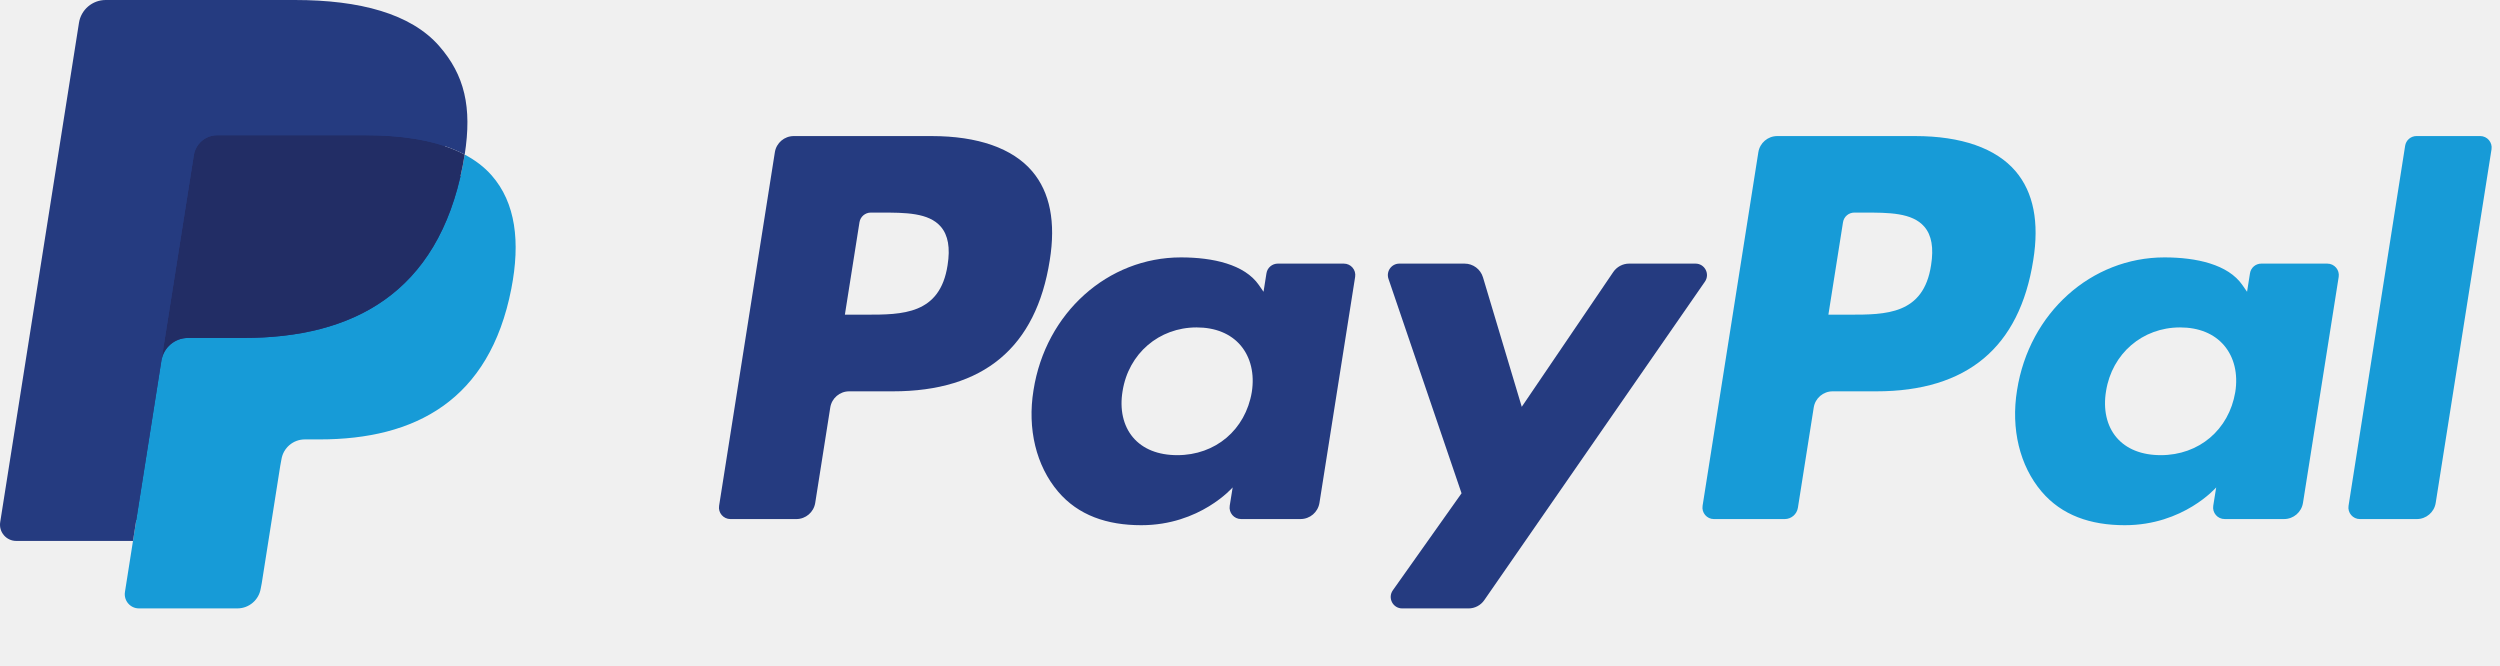
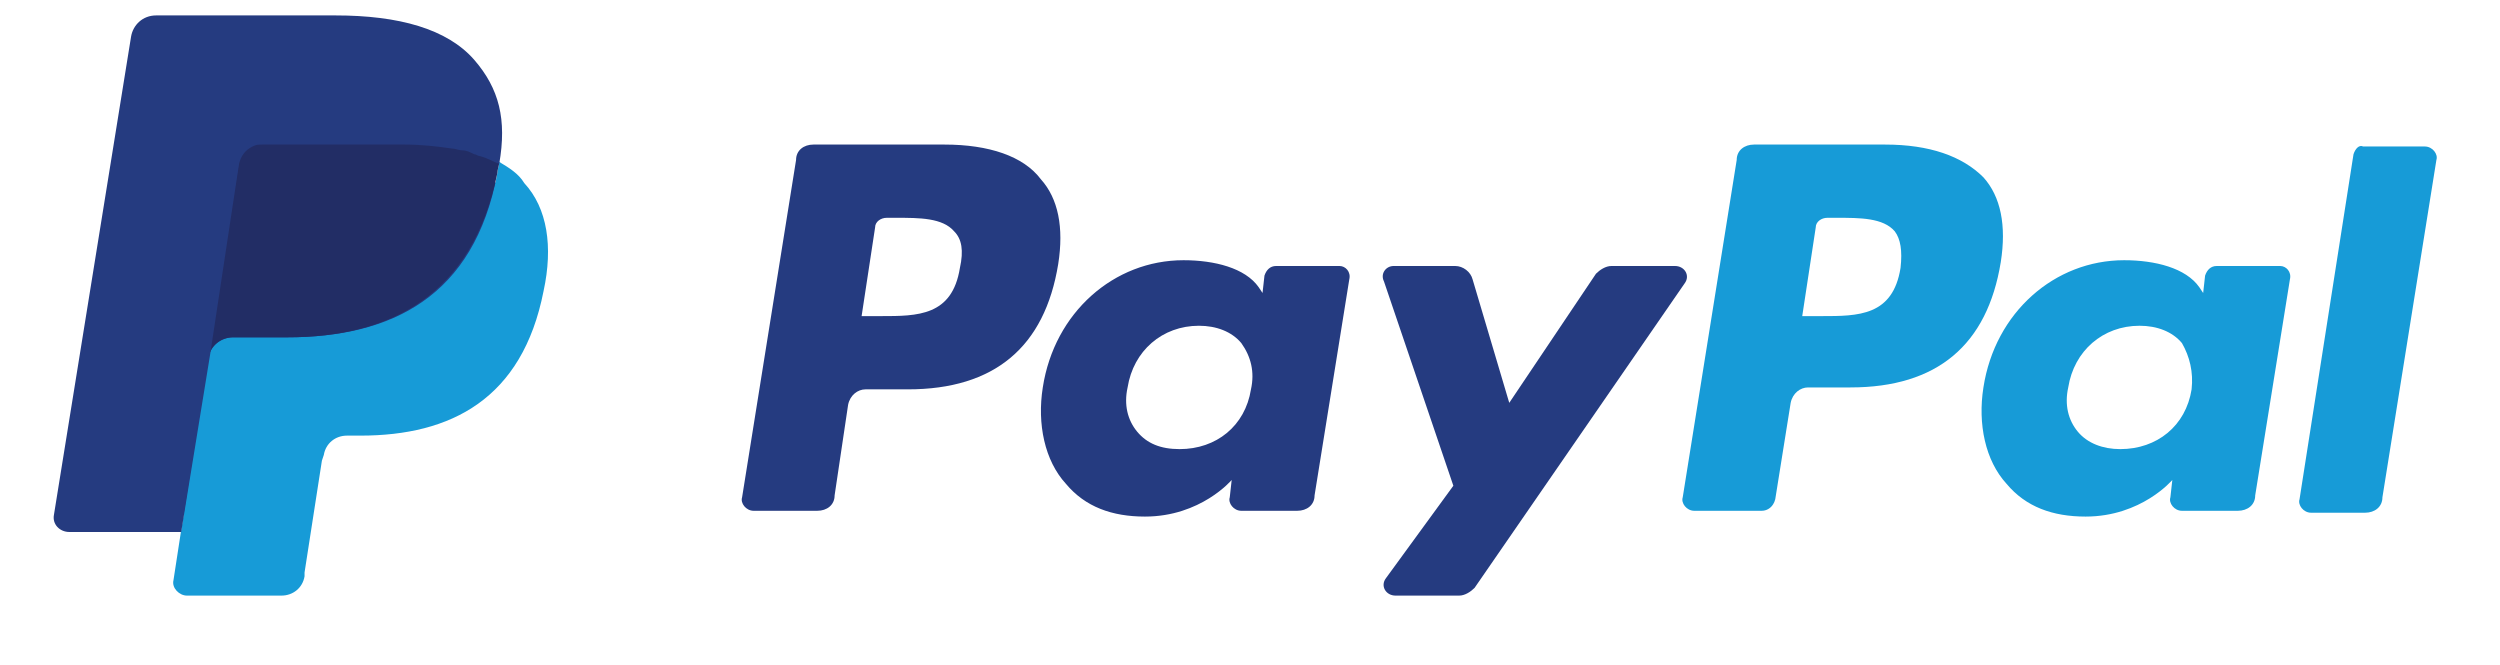
- <svg xmlns="http://www.w3.org/2000/svg" version="1.1" id="Layer_1" x="0px" y="0px" width="124px" height="33px" viewBox="0 0 124 33" enable-background="new 0 0 124 33" xml:space="preserve">
-   <path fill="#253B80" d="M46.211,6.749h-6.839c-0.468,0-0.866,0.34-0.939,0.802l-2.766,17.537c-0.055,0.346,0.213,0.658,0.564,0.658  h3.265c0.468,0,0.866-0.34,0.939-0.803l0.746-4.73c0.072-0.463,0.471-0.803,0.938-0.803h2.165c4.505,0,7.105-2.18,7.784-6.5  c0.306-1.89,0.013-3.375-0.872-4.415C50.224,7.353,48.5,6.749,46.211,6.749z M47,13.154c-0.374,2.454-2.249,2.454-4.062,2.454  h-1.032l0.724-4.583c0.043-0.277,0.283-0.481,0.563-0.481h0.473c1.235,0,2.4,0,3.002,0.704C47.027,11.668,47.137,12.292,47,13.154z" />
-   <path fill="#253B80" d="M66.654,13.075h-3.275c-0.279,0-0.52,0.204-0.563,0.481l-0.145,0.916l-0.229-0.332  c-0.709-1.029-2.29-1.373-3.868-1.373c-3.619,0-6.71,2.741-7.312,6.586c-0.313,1.918,0.132,3.752,1.22,5.031  c0.998,1.176,2.426,1.666,4.125,1.666c2.916,0,4.533-1.875,4.533-1.875l-0.146,0.91c-0.055,0.348,0.213,0.66,0.562,0.66h2.95  c0.469,0,0.865-0.34,0.939-0.803l1.77-11.209C67.271,13.388,67.004,13.075,66.654,13.075z M62.089,19.449  c-0.316,1.871-1.801,3.127-3.695,3.127c-0.951,0-1.711-0.305-2.199-0.883c-0.484-0.574-0.668-1.391-0.514-2.301  c0.295-1.855,1.805-3.152,3.67-3.152c0.93,0,1.686,0.309,2.184,0.892C62.034,17.721,62.232,18.543,62.089,19.449z" />
-   <path fill="#253B80" d="M84.096,13.075h-3.291c-0.314,0-0.609,0.156-0.787,0.417l-4.539,6.686l-1.924-6.425  c-0.121-0.402-0.492-0.678-0.912-0.678h-3.234c-0.393,0-0.666,0.384-0.541,0.754l3.625,10.638l-3.408,4.811  c-0.268,0.379,0.002,0.9,0.465,0.9h3.287c0.312,0,0.604-0.152,0.781-0.408L84.564,13.97C84.826,13.592,84.557,13.075,84.096,13.075z  " />
-   <path fill="#179BD7" d="M94.992,6.749h-6.84c-0.467,0-0.865,0.34-0.938,0.802l-2.766,17.537c-0.055,0.346,0.213,0.658,0.562,0.658  h3.51c0.326,0,0.605-0.238,0.656-0.562l0.785-4.971c0.072-0.463,0.471-0.803,0.938-0.803h2.164c4.506,0,7.105-2.18,7.785-6.5  c0.307-1.89,0.012-3.375-0.873-4.415C99.004,7.353,97.281,6.749,94.992,6.749z M95.781,13.154c-0.373,2.454-2.248,2.454-4.062,2.454  h-1.031l0.725-4.583c0.043-0.277,0.281-0.481,0.562-0.481h0.473c1.234,0,2.4,0,3.002,0.704  C95.809,11.668,95.918,12.292,95.781,13.154z" />
-   <path fill="#179BD7" d="M115.434,13.075h-3.273c-0.281,0-0.52,0.204-0.562,0.481l-0.145,0.916l-0.23-0.332  c-0.709-1.029-2.289-1.373-3.867-1.373c-3.619,0-6.709,2.741-7.311,6.586c-0.312,1.918,0.131,3.752,1.219,5.031  c1,1.176,2.426,1.666,4.125,1.666c2.916,0,4.533-1.875,4.533-1.875l-0.146,0.91c-0.055,0.348,0.213,0.66,0.564,0.66h2.949  c0.467,0,0.865-0.34,0.938-0.803l1.771-11.209C116.053,13.388,115.785,13.075,115.434,13.075z M110.869,19.449  c-0.314,1.871-1.801,3.127-3.695,3.127c-0.949,0-1.711-0.305-2.199-0.883c-0.484-0.574-0.666-1.391-0.514-2.301  c0.297-1.855,1.805-3.152,3.67-3.152c0.93,0,1.686,0.309,2.184,0.892C110.816,17.721,111.014,18.543,110.869,19.449z" />
-   <path fill="#179BD7" d="M119.295,7.23l-2.807,17.858c-0.055,0.346,0.213,0.658,0.562,0.658h2.822c0.469,0,0.867-0.34,0.939-0.803  l2.768-17.536c0.055-0.346-0.213-0.659-0.562-0.659h-3.16C119.578,6.749,119.338,6.953,119.295,7.23z" />
-   <path fill="#253B80" d="M7.266,29.154l0.523-3.322l-1.165-0.027H1.061L4.927,1.292C4.939,1.218,4.978,1.149,5.035,1.1  c0.057-0.049,0.13-0.076,0.206-0.076h9.38c3.114,0,5.263,0.648,6.385,1.927c0.526,0.6,0.861,1.227,1.023,1.917  c0.17,0.724,0.173,1.589,0.007,2.644l-0.012,0.077v0.676l0.526,0.298c0.443,0.235,0.795,0.504,1.065,0.812  c0.45,0.513,0.741,1.165,0.864,1.938c0.127,0.795,0.085,1.741-0.123,2.812c-0.24,1.232-0.628,2.305-1.152,3.183  c-0.482,0.809-1.096,1.48-1.825,2c-0.696,0.494-1.523,0.869-2.458,1.109c-0.906,0.236-1.939,0.355-3.072,0.355h-0.73  c-0.522,0-1.029,0.188-1.427,0.525c-0.399,0.344-0.663,0.814-0.744,1.328l-0.055,0.299l-0.924,5.855l-0.042,0.215  c-0.011,0.068-0.03,0.102-0.058,0.125c-0.025,0.021-0.061,0.035-0.096,0.035H7.266z" />
-   <path fill="#179BD7" d="M23.048,7.667L23.048,7.667L23.048,7.667c-0.028,0.179-0.06,0.362-0.096,0.55  c-1.237,6.351-5.469,8.545-10.874,8.545H9.326c-0.661,0-1.218,0.48-1.321,1.132l0,0l0,0L6.596,26.83l-0.399,2.533  c-0.067,0.428,0.263,0.814,0.695,0.814h4.881c0.578,0,1.069-0.42,1.16-0.99l0.048-0.248l0.919-5.832l0.059-0.32  c0.09-0.572,0.582-0.992,1.16-0.992h0.73c4.729,0,8.431-1.92,9.513-7.476c0.452-2.321,0.218-4.259-0.978-5.622  C24.022,8.286,23.573,7.945,23.048,7.667z" />
-   <path fill="#222D65" d="M21.754,7.151c-0.189-0.055-0.384-0.105-0.584-0.15c-0.201-0.044-0.407-0.083-0.619-0.117  c-0.742-0.12-1.555-0.177-2.426-0.177h-7.352c-0.181,0-0.353,0.041-0.507,0.115C9.927,6.985,9.675,7.306,9.614,7.699L8.05,17.605  l-0.045,0.289c0.103-0.652,0.66-1.132,1.321-1.132h2.752c5.405,0,9.637-2.195,10.874-8.545c0.037-0.188,0.068-0.371,0.096-0.55  c-0.313-0.166-0.652-0.308-1.017-0.429C21.941,7.208,21.848,7.179,21.754,7.151z" />
-   <path fill="#253B80" d="M9.614,7.699c0.061-0.393,0.313-0.714,0.652-0.876c0.155-0.074,0.326-0.115,0.507-0.115h7.352  c0.871,0,1.684,0.057,2.426,0.177c0.212,0.034,0.418,0.073,0.619,0.117c0.2,0.045,0.395,0.095,0.584,0.15  c0.094,0.028,0.187,0.057,0.278,0.086c0.365,0.121,0.704,0.264,1.017,0.429c0.368-2.347-0.003-3.945-1.272-5.392  C20.378,0.682,17.853,0,14.622,0h-9.38c-0.66,0-1.223,0.48-1.325,1.133L0.01,25.898c-0.077,0.49,0.301,0.932,0.795,0.932h5.791  l1.454-9.225L9.614,7.699z" />
+ <svg xmlns="http://www.w3.org/2000/svg" version="1.1" x="0px" y="0px" viewBox="0 0 129.7 34.5" style="enable-background:new 0 0 129.7 34.5;" xml:space="preserve">
+   <style type="text/css">
+ 	.st0{fill:#FFFFFF;}
+ 	.st1{fill:#253B80;}
+ 	.st2{fill:#179BD7;}
+ 	.st3{fill:#222D65;}
+ </style>
+   <g id="Calque_2">
+     <rect class="st0" width="129.7" height="34.5" />
+   </g>
+   <g id="Layer_1">
+     <path class="st1" d="M49,7.5h-6.8c-0.5,0-0.9,0.3-0.9,0.8l-2.8,17.5c-0.1,0.3,0.2,0.7,0.6,0.7h3.3c0.5,0,0.9-0.3,0.9-0.8L44,21   c0.1-0.5,0.5-0.8,0.9-0.8h2.2c4.5,0,7.1-2.2,7.8-6.5c0.3-1.9,0-3.4-0.9-4.4C53.1,8.1,51.3,7.5,49,7.5z M49.8,13.9   c-0.4,2.5-2.2,2.5-4.1,2.5h-1l0.7-4.6c0-0.3,0.3-0.5,0.6-0.5h0.5c1.2,0,2.4,0,3,0.7C49.9,12.4,50,13,49.8,13.9z" />
+     <path class="st1" d="M69.5,13.8h-3.3c-0.3,0-0.5,0.2-0.6,0.5l-0.1,0.9l-0.2-0.3c-0.7-1-2.3-1.4-3.9-1.4c-3.6,0-6.7,2.7-7.3,6.6   c-0.3,1.9,0.1,3.8,1.2,5c1,1.2,2.4,1.7,4.1,1.7c2.9,0,4.5-1.9,4.5-1.9l-0.1,0.9c-0.1,0.3,0.2,0.7,0.6,0.7h2.9   c0.5,0,0.9-0.3,0.9-0.8L70,14.5C70.1,14.1,69.8,13.8,69.5,13.8z M64.9,20.2c-0.3,1.9-1.8,3.1-3.7,3.1c-1,0-1.7-0.3-2.2-0.9   c-0.5-0.6-0.7-1.4-0.5-2.3c0.3-1.9,1.8-3.2,3.7-3.2c0.9,0,1.7,0.3,2.2,0.9C64.9,18.5,65.1,19.3,64.9,20.2z" />
+     <path class="st1" d="M86.9,13.8h-3.3c-0.3,0-0.6,0.2-0.8,0.4l-4.5,6.7l-1.9-6.4c-0.1-0.4-0.5-0.7-0.9-0.7h-3.2   c-0.4,0-0.7,0.4-0.5,0.8l3.6,10.6L71.9,30c-0.3,0.4,0,0.9,0.5,0.9h3.3c0.3,0,0.6-0.2,0.8-0.4l10.9-15.8   C87.7,14.3,87.4,13.8,86.9,13.8z" />
+     <path class="st2" d="M97.8,7.5H91c-0.5,0-0.9,0.3-0.9,0.8l-2.8,17.5c-0.1,0.3,0.2,0.7,0.6,0.7h3.5c0.3,0,0.6-0.2,0.7-0.6l0.8-5   c0.1-0.5,0.5-0.8,0.9-0.8h2.2c4.5,0,7.1-2.2,7.8-6.5c0.3-1.9,0-3.4-0.9-4.4C101.8,8.1,100.1,7.5,97.8,7.5z M98.6,13.9   c-0.4,2.5-2.2,2.5-4.1,2.5h-1l0.7-4.6c0-0.3,0.3-0.5,0.6-0.5h0.5c1.2,0,2.4,0,3,0.7C98.6,12.4,98.7,13,98.6,13.9z" />
+     <path class="st2" d="M118.3,13.8H115c-0.3,0-0.5,0.2-0.6,0.5l-0.1,0.9l-0.2-0.3c-0.7-1-2.3-1.4-3.9-1.4c-3.6,0-6.7,2.7-7.3,6.6   c-0.3,1.9,0.1,3.8,1.2,5c1,1.2,2.4,1.7,4.1,1.7c2.9,0,4.5-1.9,4.5-1.9l-0.1,0.9c-0.1,0.3,0.2,0.7,0.6,0.7h2.9   c0.5,0,0.9-0.3,0.9-0.8l1.8-11.2C118.9,14.1,118.6,13.8,118.3,13.8z M113.7,20.2c-0.3,1.9-1.8,3.1-3.7,3.1c-0.9,0-1.7-0.3-2.2-0.9   c-0.5-0.6-0.7-1.4-0.5-2.3c0.3-1.9,1.8-3.2,3.7-3.2c0.9,0,1.7,0.3,2.2,0.9C113.6,18.5,113.8,19.3,113.7,20.2z" />
+     <path class="st2" d="M122.1,8l-2.8,17.9c-0.1,0.3,0.2,0.7,0.6,0.7h2.8c0.5,0,0.9-0.3,0.9-0.8l2.8-17.5c0.1-0.3-0.2-0.7-0.6-0.7   h-3.2C122.4,7.5,122.2,7.7,122.1,8z" />
+     <path class="st1" d="M10.1,29.9l0.5-3.3l-1.2,0H3.9L7.8,2c0-0.1,0.1-0.1,0.1-0.2c0.1,0,0.1-0.1,0.2-0.1h9.4c3.1,0,5.3,0.6,6.4,1.9   c0.5,0.6,0.9,1.2,1,1.9c0.2,0.7,0.2,1.6,0,2.6l0,0.1V9l0.5,0.3c0.4,0.2,0.8,0.5,1.1,0.8c0.5,0.5,0.7,1.2,0.9,1.9   c0.1,0.8,0.1,1.7-0.1,2.8c-0.2,1.2-0.6,2.3-1.2,3.2c-0.5,0.8-1.1,1.5-1.8,2c-0.7,0.5-1.5,0.9-2.5,1.1c-0.9,0.2-1.9,0.4-3.1,0.4   h-0.7c-0.5,0-1,0.2-1.4,0.5c-0.4,0.3-0.7,0.8-0.7,1.3l-0.1,0.3l-0.9,5.9l0,0.2c0,0.1,0,0.1-0.1,0.1c0,0-0.1,0-0.1,0   C14.6,29.9,10.1,29.9,10.1,29.9z" />
+     <path class="st2" d="M25.9,8.4L25.9,8.4L25.9,8.4c0,0.2-0.1,0.4-0.1,0.6c-1.2,6.4-5.5,8.5-10.9,8.5h-2.8c-0.7,0-1.2,0.5-1.3,1.1   l0,0l0,0l-1.4,8.9L9,30.1c-0.1,0.4,0.3,0.8,0.7,0.8h4.9c0.6,0,1.1-0.4,1.2-1l0-0.2l0.9-5.8l0.1-0.3c0.1-0.6,0.6-1,1.2-1h0.7   c4.7,0,8.4-1.9,9.5-7.5c0.5-2.3,0.2-4.3-1-5.6C26.9,9,26.4,8.7,25.9,8.4z" />
+     <path class="st3" d="M24.6,7.9c-0.2-0.1-0.4-0.1-0.6-0.2c-0.2,0-0.4-0.1-0.6-0.1c-0.7-0.1-1.6-0.2-2.4-0.2h-7.4   c-0.2,0-0.4,0-0.5,0.1c-0.3,0.2-0.6,0.5-0.7,0.9l-1.6,9.9l0,0.3c0.1-0.7,0.7-1.1,1.3-1.1h2.8c5.4,0,9.6-2.2,10.9-8.5   c0-0.2,0.1-0.4,0.1-0.6c-0.3-0.2-0.7-0.3-1-0.4C24.8,8,24.7,7.9,24.6,7.9z" />
+     <path class="st1" d="M12.4,8.5c0.1-0.4,0.3-0.7,0.7-0.9c0.2-0.1,0.3-0.1,0.5-0.1H21c0.9,0,1.7,0.1,2.4,0.2c0.2,0,0.4,0.1,0.6,0.1   c0.2,0,0.4,0.1,0.6,0.2c0.1,0,0.2,0.1,0.3,0.1c0.4,0.1,0.7,0.3,1,0.4c0.4-2.3,0-3.9-1.3-5.4c-1.4-1.6-3.9-2.3-7.2-2.3H8.1   c-0.7,0-1.2,0.5-1.3,1.1L2.8,26.7c-0.1,0.5,0.3,0.9,0.8,0.9h5.8l1.5-9.2L12.4,8.5z" />
+   </g>
</svg>
